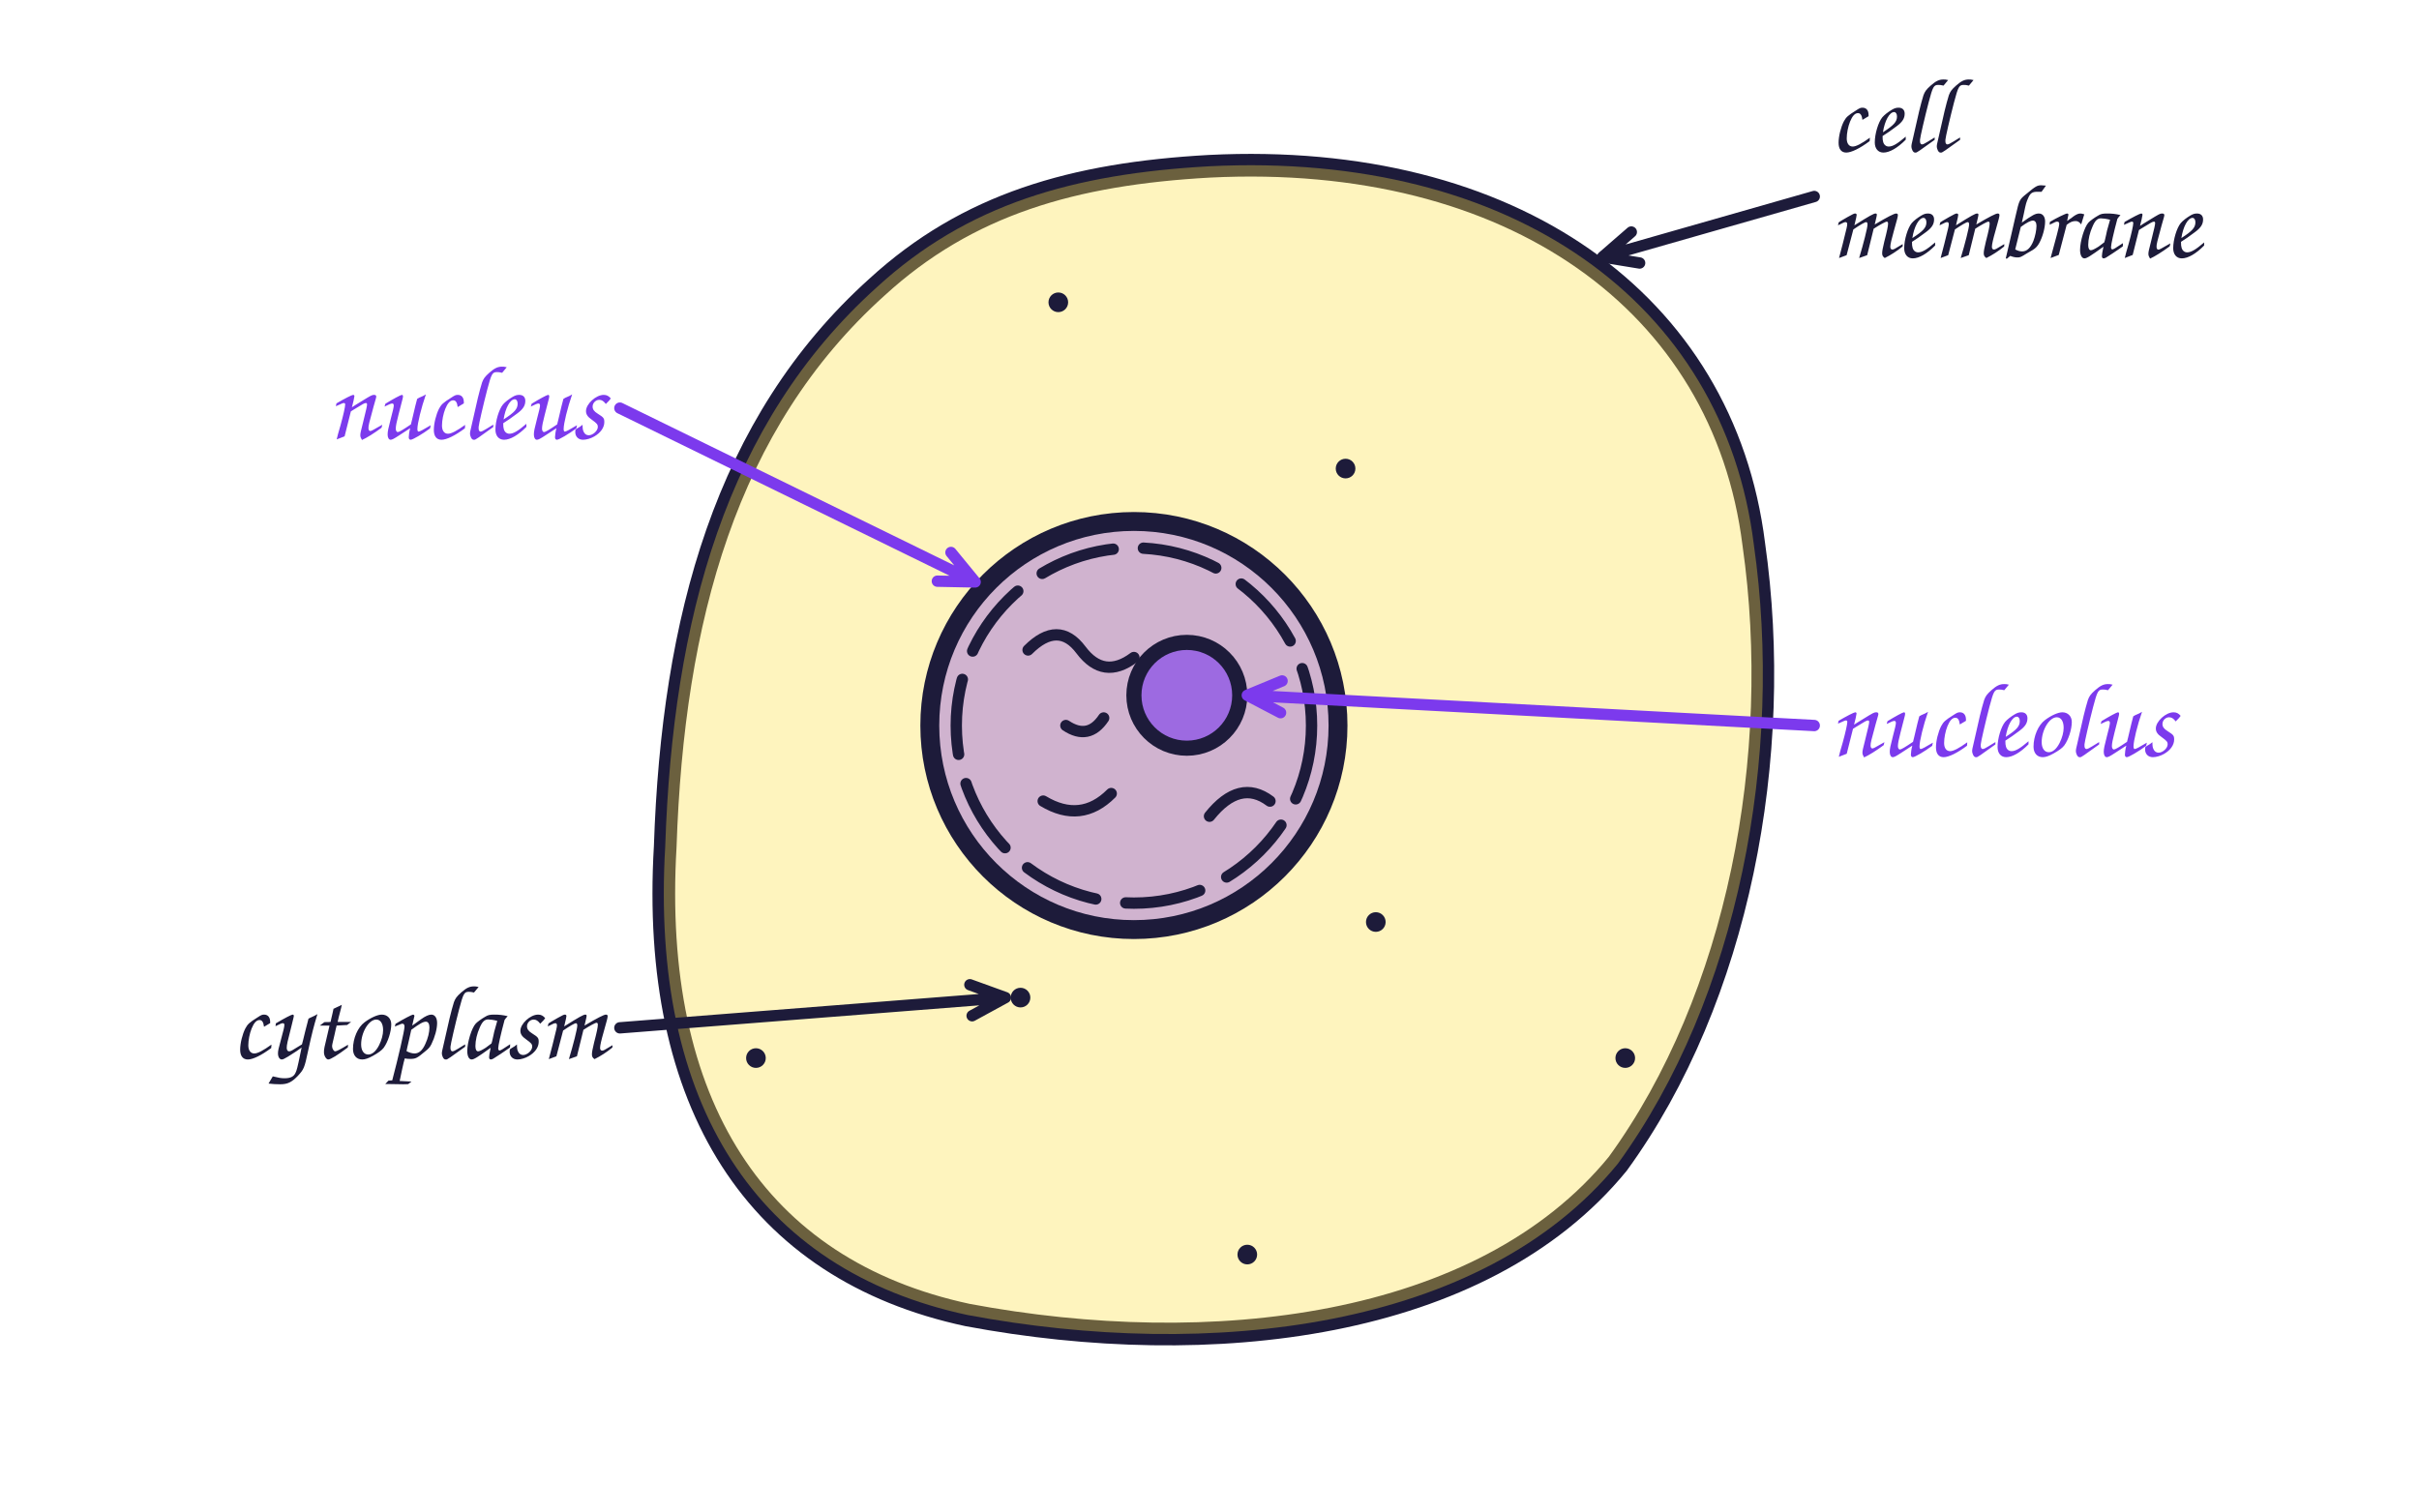
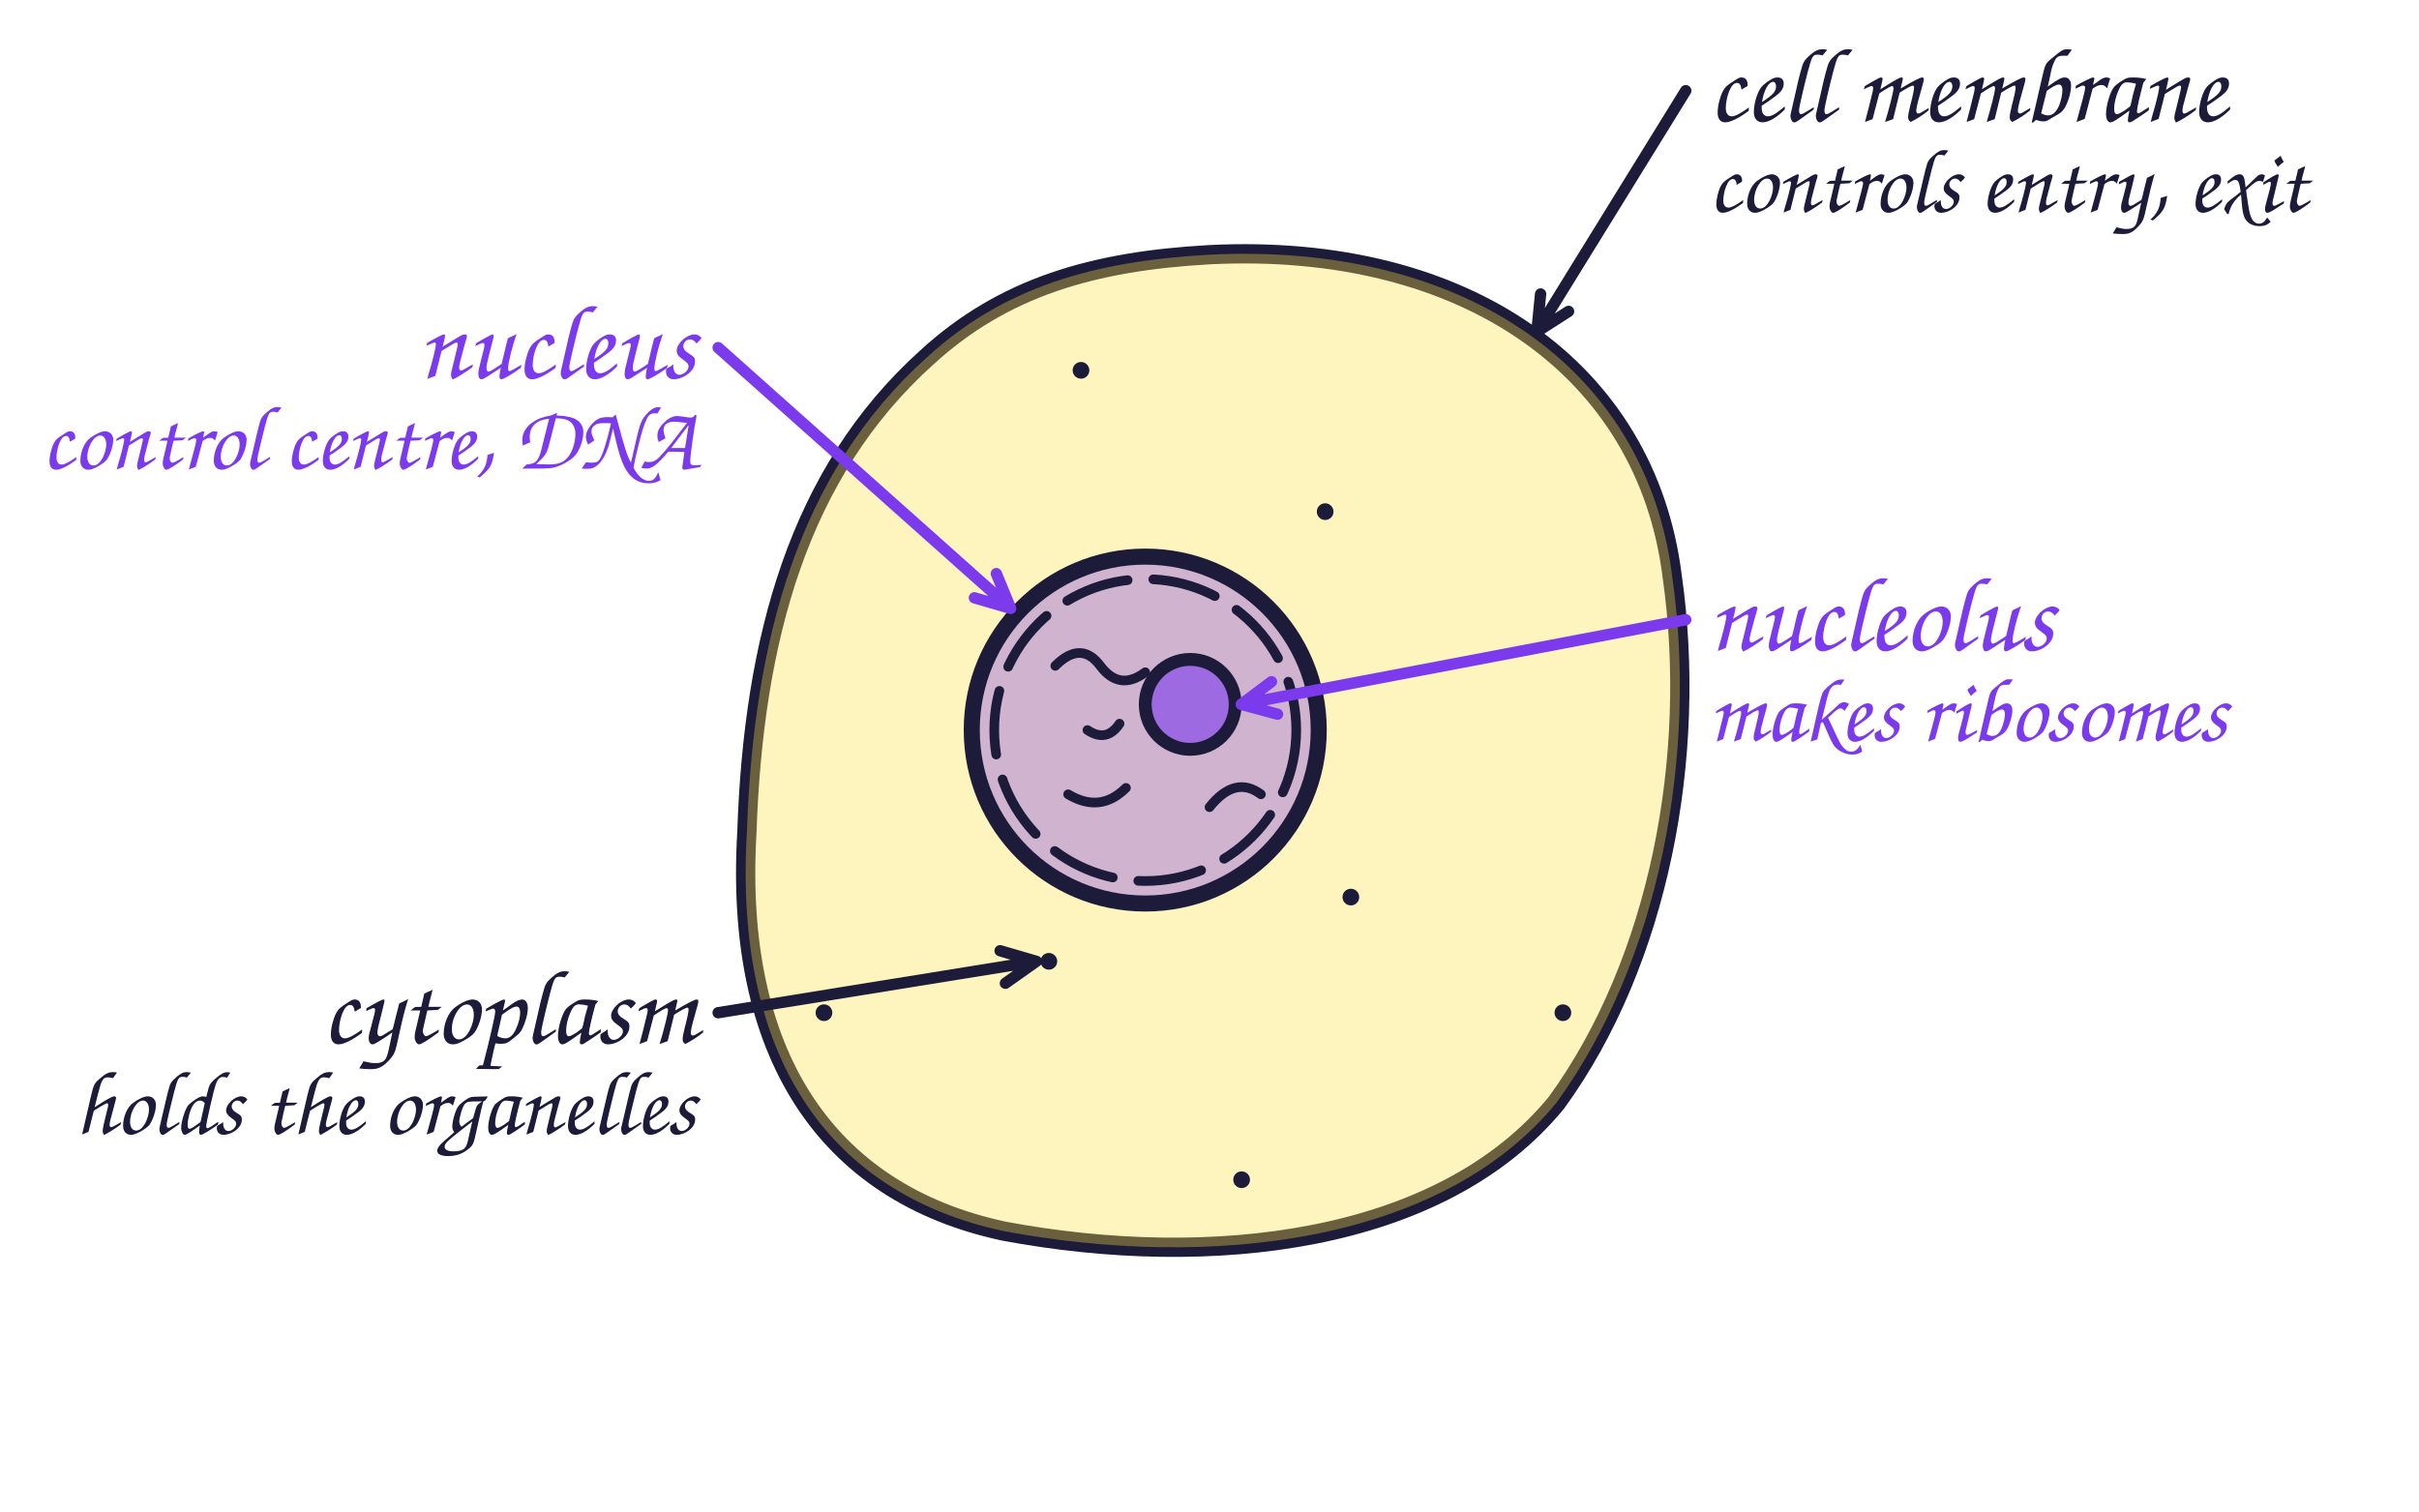
- <svg xmlns="http://www.w3.org/2000/svg" viewBox="0 0 320 200" width="320" height="200" aria-label="An animal cell drawn as in a textbook, built up part by part: an irregular rounded cell bounded by a thin cell membrane; yellow cytoplasm with small granules; a large round nucleus with a double nuclear membrane, chromatin threads and a dark nucleolus. Labels, each with an arrow to its part: cell membrane, cytoplasm, nucleus and nucleolus">
-   <path data-part="membrane" d="M160 22C200 20 228 40 232 72C236 100 230 132 214 154C196 176 160 180 128 174C100 168 86 146 88 112C89 82 96 56 116 38C128 27 142 23 160 22Z" fill="none" stroke="#1d1b3a" stroke-linecap="round" stroke-linejoin="round" stroke-width="3" />
-   <g font-family="Caveat, cursive" font-size="14" fill="#1d1b3a" text-anchor="start">
-     <text x="242" y="20">cell</text>
-     <text x="242" y="34">membrane</text>
+ <svg xmlns="http://www.w3.org/2000/svg" viewBox="0 0 320 200" width="320" height="200" aria-label="A textbook animal cell, built up part by part: a rounded cell inside a thin cell membrane; cytoplasm with granules; a round nucleus with a double membrane, chromatin and a nucleolus. Coloured labels with arrows and jobs: cell membrane (controls entry and exit), cytoplasm (holds the organelles), nucleus (controls the cell, holds DNA), nucleolus (makes ribosomes)">
+   <g transform="translate(24 15) scale(0.85)">
+     <path data-part="membrane" d="M160 22C200 20 228 40 232 72C236 100 230 132 214 154C196 176 160 180 128 174C100 168 86 146 88 112C89 82 96 56 116 38C128 27 142 23 160 22Z" fill="none" stroke="#1d1b3a" stroke-linecap="round" stroke-linejoin="round" stroke-width="3" />
  </g>
-   <path d="M240 26L212 34M216.9 34.8L212 34L215.8 30.7" fill="none" stroke="#1d1b3a" stroke-width="1.5" stroke-linecap="round" stroke-linejoin="round" />
-   <g data-part="cytoplasm">
-     <path d="M160 22C200 20 228 40 232 72C236 100 230 132 214 154C196 176 160 180 128 174C100 168 86 146 88 112C89 82 96 56 116 38C128 27 142 23 160 22Z" fill="#fde047" fill-opacity="0.35" stroke="none" />
-     <g fill="#1d1b3a">
-       <circle cx="178" cy="62" r="1.3" />
-       <circle cx="140" cy="40" r="1.3" />
-       <circle cx="135" cy="132" r="1.3" />
-       <circle cx="215" cy="140" r="1.3" />
-       <circle cx="165" cy="166" r="1.3" />
-       <circle cx="100" cy="140" r="1.3" />
-       <circle cx="182" cy="122" r="1.3" />
+   <g font-family="Caveat, cursive" fill="#1d1b3a" text-anchor="start">
+     <text x="226" y="16" font-size="14">cell membrane</text>
+     <text x="226" y="28" font-size="12">controls entry, exit</text>
+   </g>
+   <path d="M223 12L203.3 43.9M207.5 41.2L203.3 43.9L203.8 38.9" fill="none" stroke="#1d1b3a" stroke-width="1.5" stroke-linecap="round" stroke-linejoin="round" />
+   <g transform="translate(24 15) scale(0.85)">
+     <g data-part="cytoplasm">
+       <path d="M160 22C200 20 228 40 232 72C236 100 230 132 214 154C196 176 160 180 128 174C100 168 86 146 88 112C89 82 96 56 116 38C128 27 142 23 160 22Z" fill="#fde047" fill-opacity="0.35" stroke="none" />
+       <g fill="#1d1b3a">
+         <circle cx="178" cy="62" r="1.3" />
+         <circle cx="140" cy="40" r="1.3" />
+         <circle cx="135" cy="132" r="1.3" />
+         <circle cx="215" cy="140" r="1.3" />
+         <circle cx="165" cy="166" r="1.3" />
+         <circle cx="100" cy="140" r="1.3" />
+         <circle cx="182" cy="122" r="1.3" />
+       </g>
    </g>
  </g>
-   <g font-family="Caveat, cursive" font-size="14" fill="#1d1b3a" text-anchor="end">
-     <text x="80" y="140">cytoplasm</text>
+   <g font-family="Caveat, cursive" fill="#1d1b3a" text-anchor="end">
+     <text x="92" y="138" font-size="14">cytoplasm</text>
+     <text x="92" y="150" font-size="12">holds the organelles</text>
  </g>
-   <path d="M82 136L133 132M128.3 130.3L133 132L128.6 134.4" fill="none" stroke="#1d1b3a" stroke-width="1.5" stroke-linecap="round" stroke-linejoin="round" />
-   <g data-part="nucleus" fill="none" stroke="#1d1b3a" stroke-linecap="round" stroke-linejoin="round" stroke-width="2.5">
-     <circle cx="150" cy="96" r="27" fill="#7c3aed" fill-opacity="0.35" />
-     <circle cx="150" cy="96" r="23.5" stroke-width="1.5" stroke-dasharray="10 4" />
-     <path d="M136 86q4-4 7 0t7 1M138 106q5 3 9-1M160 108q4-5 8-2M141 96q3 2 5-1" stroke-width="1.5" />
+   <path d="M95 134L137.1 127.2M132.3 125.8L137.1 127.2L133.0 130.1" fill="none" stroke="#1d1b3a" stroke-width="1.5" stroke-linecap="round" stroke-linejoin="round" />
+   <g transform="translate(24 15) scale(0.85)">
+     <g data-part="nucleus" fill="none" stroke="#1d1b3a" stroke-linecap="round" stroke-linejoin="round" stroke-width="2.5">
+       <circle cx="150" cy="96" r="27" fill="#7c3aed" fill-opacity="0.35" />
+       <circle cx="150" cy="96" r="23.5" stroke-width="1.5" stroke-dasharray="10 4" />
+       <path d="M136 86q4-4 7 0t7 1M138 106q5 3 9-1M160 108q4-5 8-2M141 96q3 2 5-1" stroke-width="1.5" />
+     </g>
+     <circle data-part="nucleolus" cx="157" cy="92" r="7" fill="#7c3aed" fill-opacity="0.6" stroke="#1d1b3a" stroke-width="2" />
  </g>
-   <circle data-part="nucleolus" cx="157" cy="92" r="7" fill="#7c3aed" fill-opacity="0.6" stroke="#1d1b3a" stroke-width="2" />
-   <g font-family="Caveat, cursive" font-size="14" fill="#7c3aed" text-anchor="end">
-     <text x="80" y="58">nucleus</text>
+   <g font-family="Caveat, cursive" fill="#7c3aed" text-anchor="end">
+     <text x="92" y="50" font-size="14">nucleus</text>
+     <text x="92" y="62" font-size="12">control centre, DNA</text>
  </g>
-   <path d="M82 54L129 77M125.8 73.1L129 77L124.0 76.9" fill="none" stroke="#7c3aed" stroke-width="1.5" stroke-linecap="round" stroke-linejoin="round" />
-   <g font-family="Caveat, cursive" font-size="14" fill="#7c3aed" text-anchor="start">
-     <text x="242" y="100">nucleolus</text>
+   <path d="M95 46L133.7 80.5M131.8 75.9L133.7 80.5L128.9 79.1" fill="none" stroke="#7c3aed" stroke-width="1.5" stroke-linecap="round" stroke-linejoin="round" />
+   <g font-family="Caveat, cursive" fill="#7c3aed" text-anchor="start">
+     <text x="226" y="86" font-size="14">nucleolus</text>
+     <text x="226" y="98" font-size="12">makes ribosomes</text>
  </g>
-   <path d="M240 96L165 92M169.4 94.3L165 92L169.6 90.1" fill="none" stroke="#7c3aed" stroke-width="1.5" stroke-linecap="round" stroke-linejoin="round" />
+   <path d="M223 82L164.2 93.2M169.0 94.5L164.2 93.2L168.2 90.2" fill="none" stroke="#7c3aed" stroke-width="1.5" stroke-linecap="round" stroke-linejoin="round" />
</svg>
